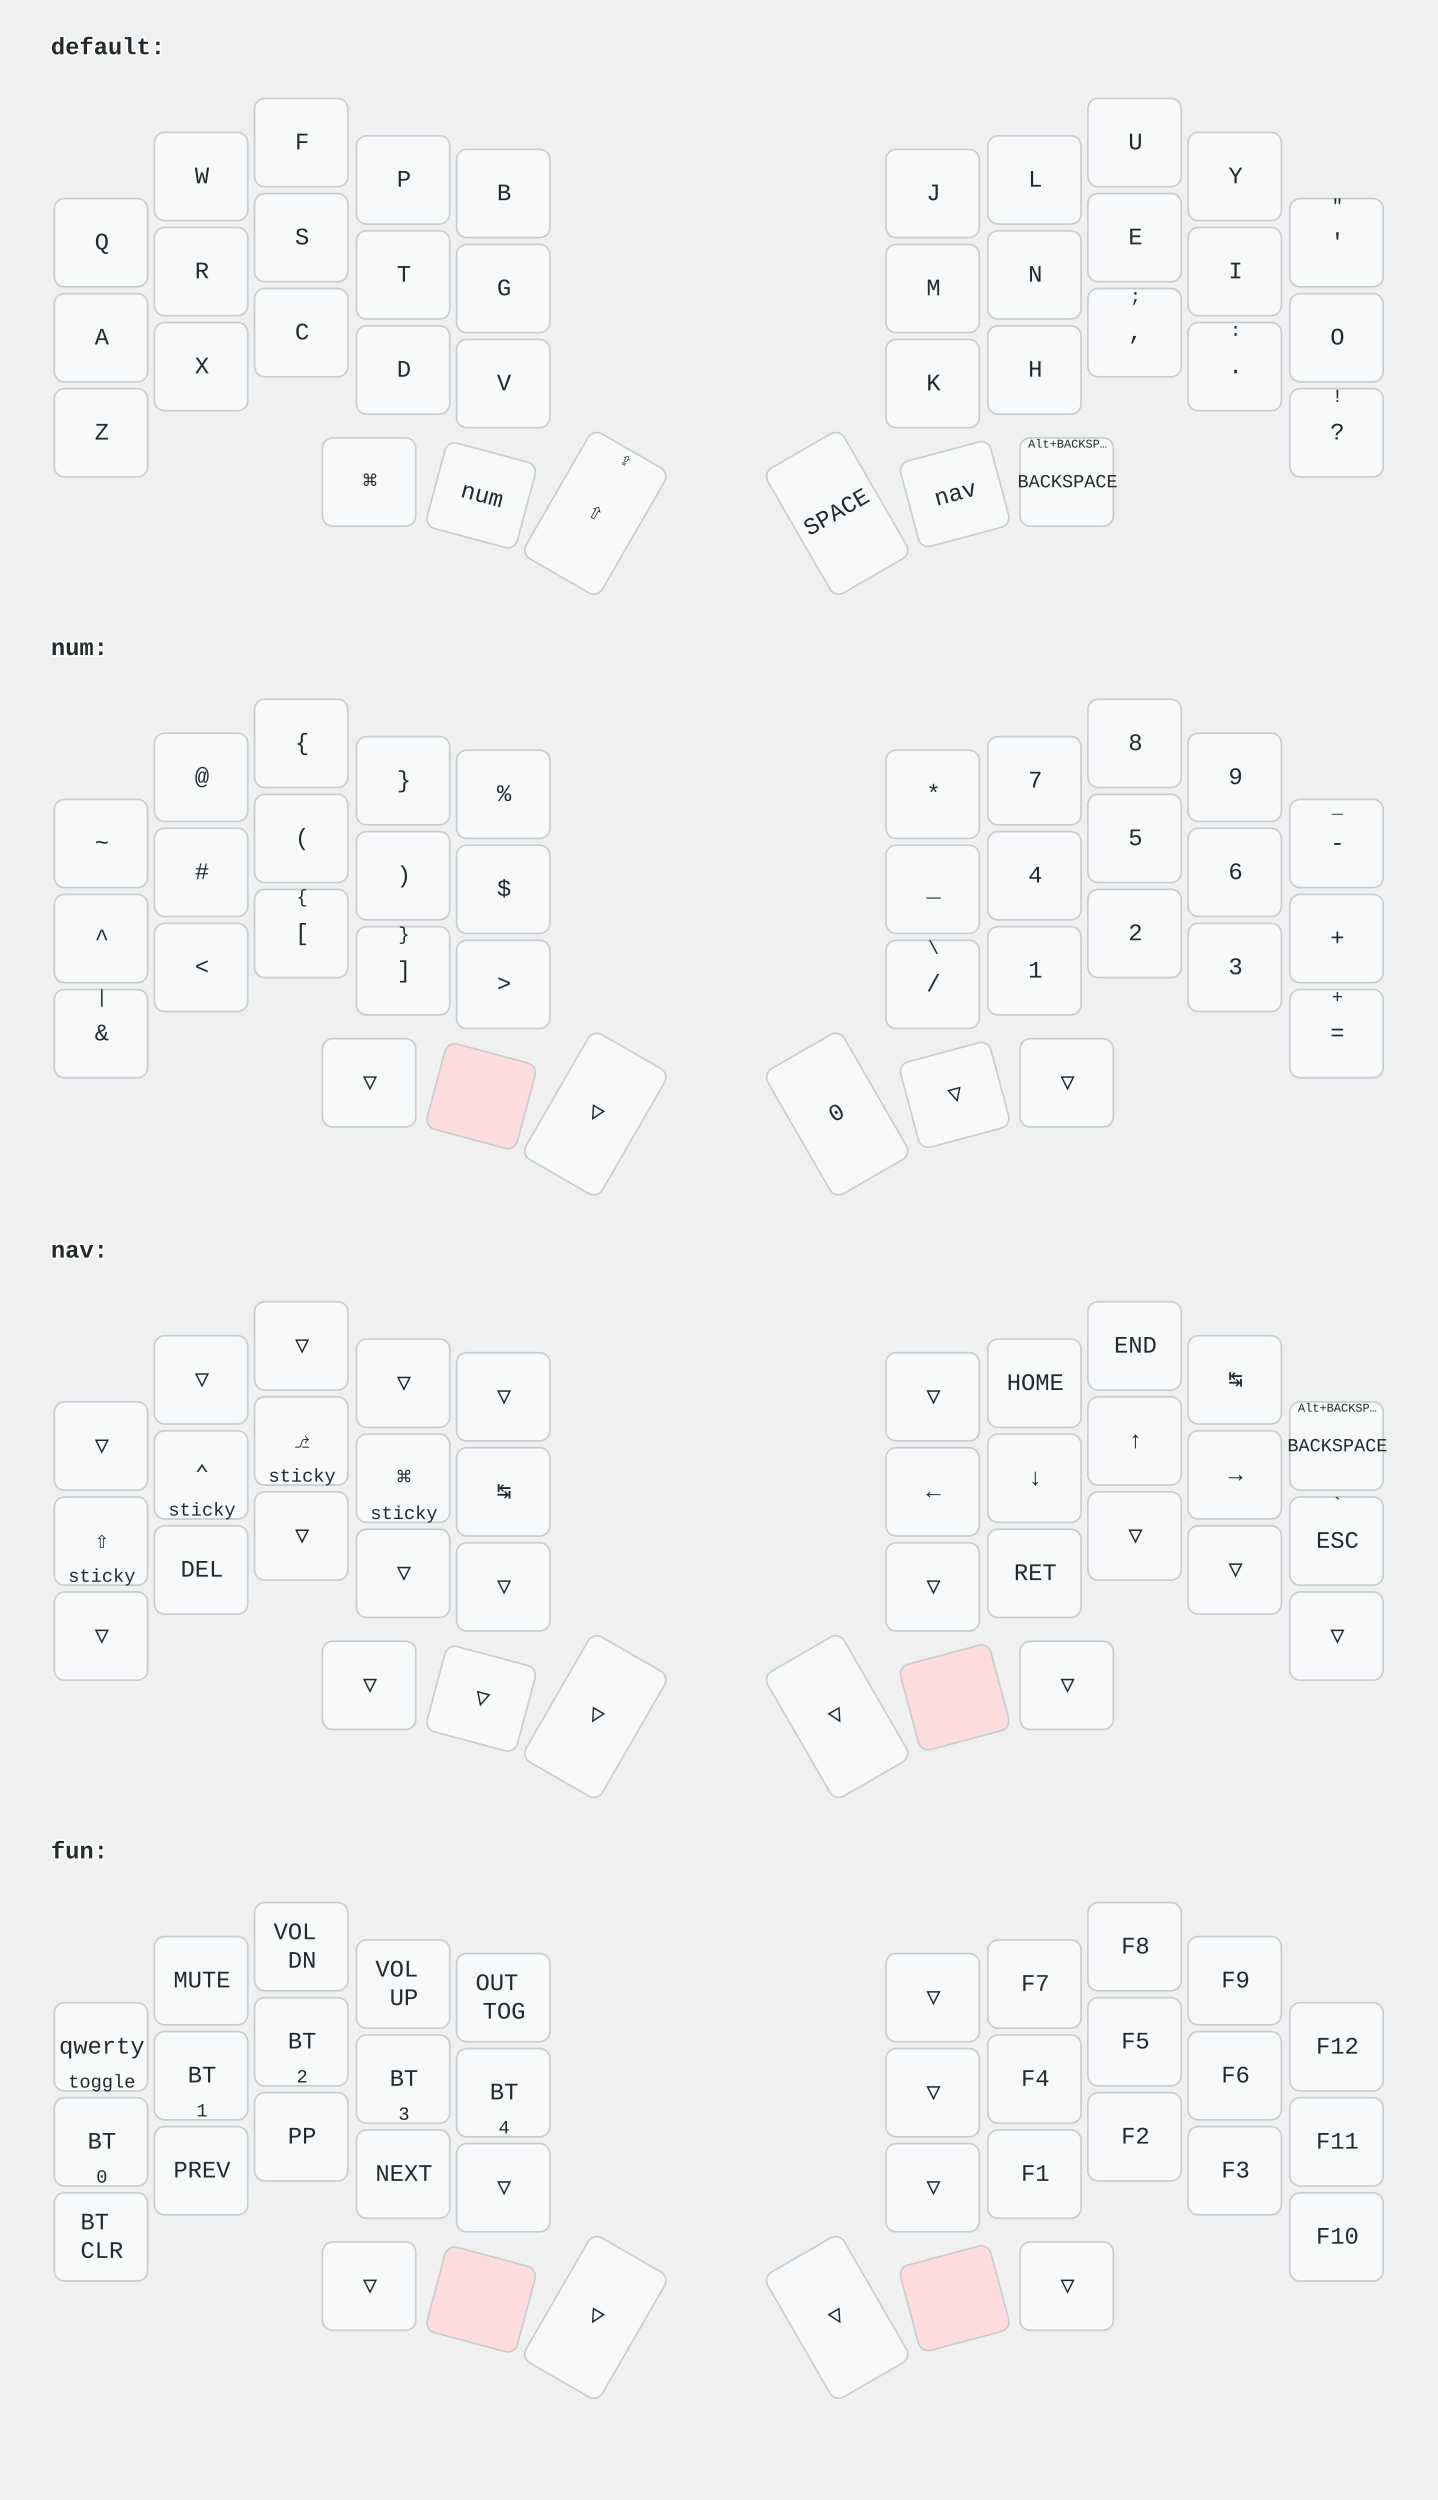
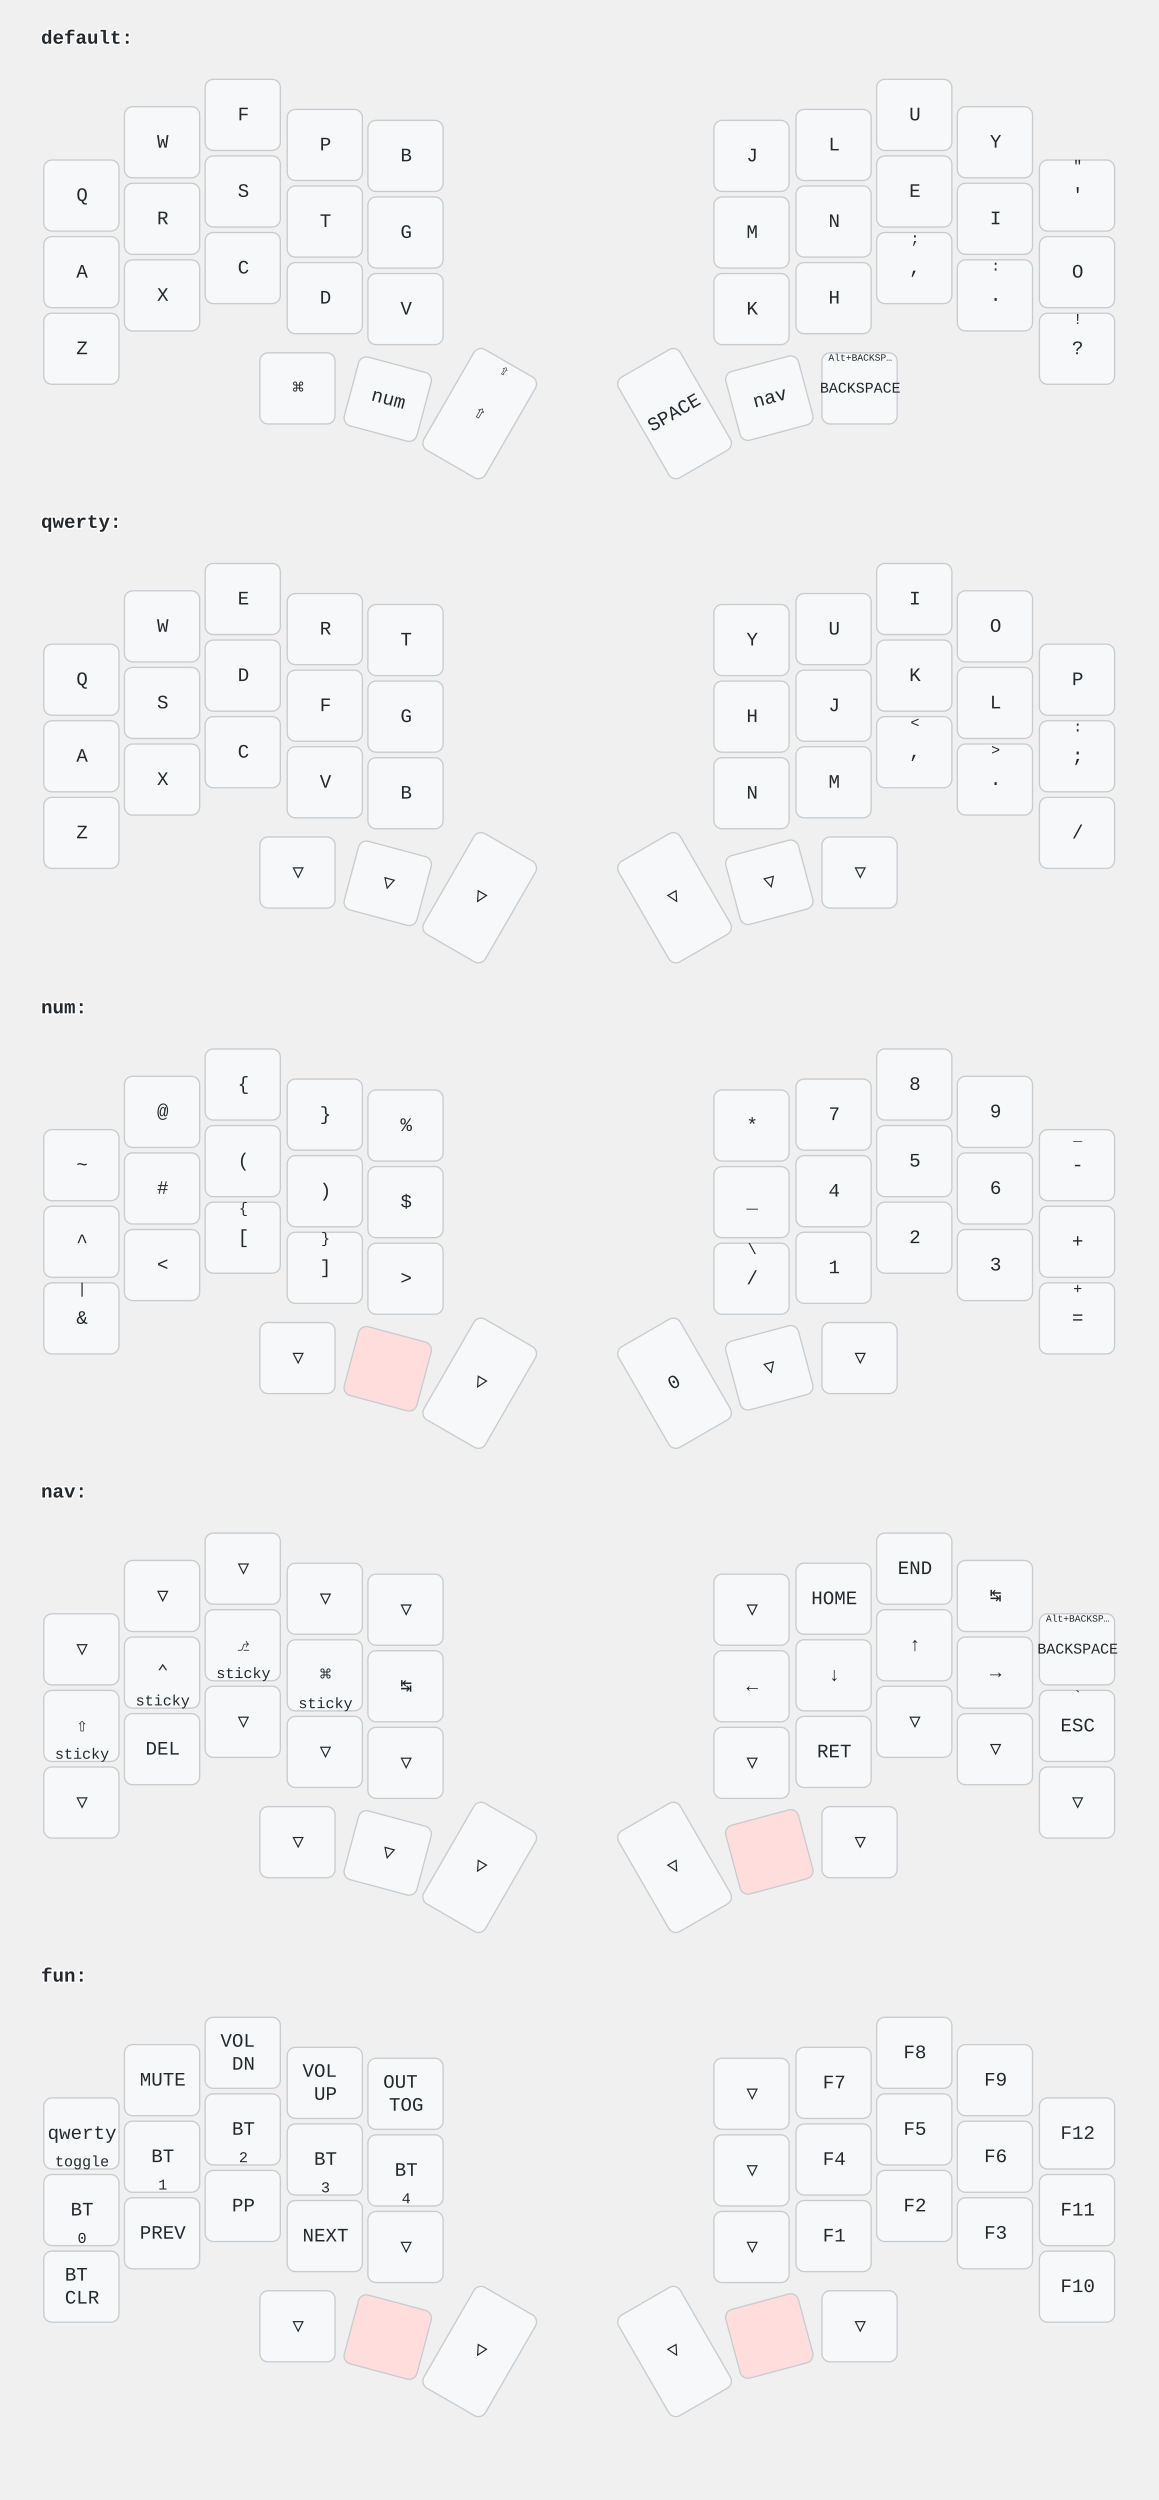
- <svg xmlns="http://www.w3.org/2000/svg" width="847" height="1473" viewBox="0 0 847 1473" class="keymap">
+ <svg xmlns="http://www.w3.org/2000/svg" width="847" height="1828" viewBox="0 0 847 1828" class="keymap">
  <style>/* font and background color specifications */
svg {
    font-family: SFMono-Regular,Consolas,Liberation Mono,Menlo,monospace;
    font-size: 14px;
    font-kerning: normal;
    text-rendering: optimizeLegibility;
    fill: #24292e;
}

/* default key styling */
rect {
    fill: #f6f8fa;
    stroke: #c9cccf;
    stroke-width: 1;
}

/* color accent for combo boxes */
rect.combo {
    fill: #cdf;
}

/* color accent for held keys */
rect.held, rect.combo.held {
    fill: #fdd;
}

/* color accent for ghost (optional) keys */
rect.ghost, rect.combo.ghost {
    fill: #ddd;
}

text {
    text-anchor: middle;
    dominant-baseline: middle;
}

/* styling for layer labels */
text.label {
    font-weight: bold;
    text-anchor: start;
    stroke: white;
    stroke-width: 2;
    paint-order: stroke;
}

/* styling for combo tap, and key hold/shifted label text */
text.combo, text.hold, text.shifted {
    font-size: 11px;
}

text.hold {
    text-anchor: middle;
    dominant-baseline: auto;
}

text.shifted {
    text-anchor: middle;
    dominant-baseline: hanging;
}

/* styling for hold/shifted label text in combo box */
text.combo.hold, text.combo.shifted {
    font-size: 8px;
}

/* styling for combo dendrons */
path {
    stroke-width: 1;
    stroke: gray;
    fill: none;
}
</style>
  <g transform="translate(30, 0)" class="layer-default">
    <text x="0" y="28" class="label" id="default">default:</text>
    <g transform="translate(0, 56)">
      <g transform="translate(30, 87)" class="key keypos-0">
        <rect rx="6" ry="6" x="-28" y="-26" width="55" height="52" class="key" />
        <text x="0" y="0" class="key tap">Q</text>
      </g>
      <g transform="translate(89, 48)" class="key keypos-1">
        <rect rx="6" ry="6" x="-28" y="-26" width="55" height="52" class="key" />
        <text x="0" y="0" class="key tap">W</text>
      </g>
      <g transform="translate(148, 28)" class="key keypos-2">
        <rect rx="6" ry="6" x="-28" y="-26" width="55" height="52" class="key" />
        <text x="0" y="0" class="key tap">F</text>
      </g>
      <g transform="translate(208, 50)" class="key keypos-3">
        <rect rx="6" ry="6" x="-28" y="-26" width="55" height="52" class="key" />
        <text x="0" y="0" class="key tap">P</text>
      </g>
      <g transform="translate(267, 58)" class="key keypos-4">
        <rect rx="6" ry="6" x="-28" y="-26" width="55" height="52" class="key" />
        <text x="0" y="0" class="key tap">B</text>
      </g>
      <g transform="translate(520, 58)" class="key keypos-5">
        <rect rx="6" ry="6" x="-28" y="-26" width="55" height="52" class="key" />
        <text x="0" y="0" class="key tap">J</text>
      </g>
      <g transform="translate(580, 50)" class="key keypos-6">
        <rect rx="6" ry="6" x="-28" y="-26" width="55" height="52" class="key" />
        <text x="0" y="0" class="key tap">L</text>
      </g>
      <g transform="translate(639, 28)" class="key keypos-7">
        <rect rx="6" ry="6" x="-28" y="-26" width="55" height="52" class="key" />
        <text x="0" y="0" class="key tap">U</text>
      </g>
      <g transform="translate(698, 48)" class="key keypos-8">
        <rect rx="6" ry="6" x="-28" y="-26" width="55" height="52" class="key" />
        <text x="0" y="0" class="key tap">Y</text>
      </g>
      <g transform="translate(758, 87)" class="key keypos-9">
        <rect rx="6" ry="6" x="-28" y="-26" width="55" height="52" class="key" />
        <text x="0" y="0" class="key tap">'</text>
        <text x="0" y="-24" class="key shifted">"</text>
      </g>
      <g transform="translate(30, 143)" class="key keypos-10">
        <rect rx="6" ry="6" x="-28" y="-26" width="55" height="52" class="key" />
        <text x="0" y="0" class="key tap">A</text>
      </g>
      <g transform="translate(89, 104)" class="key keypos-11">
        <rect rx="6" ry="6" x="-28" y="-26" width="55" height="52" class="key" />
        <text x="0" y="0" class="key tap">R</text>
      </g>
      <g transform="translate(148, 84)" class="key keypos-12">
        <rect rx="6" ry="6" x="-28" y="-26" width="55" height="52" class="key" />
        <text x="0" y="0" class="key tap">S</text>
      </g>
      <g transform="translate(208, 106)" class="key keypos-13">
        <rect rx="6" ry="6" x="-28" y="-26" width="55" height="52" class="key" />
        <text x="0" y="0" class="key tap">T</text>
      </g>
      <g transform="translate(267, 114)" class="key keypos-14">
        <rect rx="6" ry="6" x="-28" y="-26" width="55" height="52" class="key" />
        <text x="0" y="0" class="key tap">G</text>
      </g>
      <g transform="translate(520, 114)" class="key keypos-15">
        <rect rx="6" ry="6" x="-28" y="-26" width="55" height="52" class="key" />
        <text x="0" y="0" class="key tap">M</text>
      </g>
      <g transform="translate(580, 106)" class="key keypos-16">
        <rect rx="6" ry="6" x="-28" y="-26" width="55" height="52" class="key" />
        <text x="0" y="0" class="key tap">N</text>
      </g>
      <g transform="translate(639, 84)" class="key keypos-17">
        <rect rx="6" ry="6" x="-28" y="-26" width="55" height="52" class="key" />
        <text x="0" y="0" class="key tap">E</text>
      </g>
      <g transform="translate(698, 104)" class="key keypos-18">
        <rect rx="6" ry="6" x="-28" y="-26" width="55" height="52" class="key" />
        <text x="0" y="0" class="key tap">I</text>
      </g>
      <g transform="translate(758, 143)" class="key keypos-19">
        <rect rx="6" ry="6" x="-28" y="-26" width="55" height="52" class="key" />
        <text x="0" y="0" class="key tap">O</text>
      </g>
      <g transform="translate(30, 199)" class="key keypos-20">
        <rect rx="6" ry="6" x="-28" y="-26" width="55" height="52" class="key" />
        <text x="0" y="0" class="key tap">Z</text>
      </g>
      <g transform="translate(89, 160)" class="key keypos-21">
        <rect rx="6" ry="6" x="-28" y="-26" width="55" height="52" class="key" />
        <text x="0" y="0" class="key tap">X</text>
      </g>
      <g transform="translate(148, 140)" class="key keypos-22">
        <rect rx="6" ry="6" x="-28" y="-26" width="55" height="52" class="key" />
        <text x="0" y="0" class="key tap">C</text>
      </g>
      <g transform="translate(208, 162)" class="key keypos-23">
        <rect rx="6" ry="6" x="-28" y="-26" width="55" height="52" class="key" />
        <text x="0" y="0" class="key tap">D</text>
      </g>
      <g transform="translate(267, 170)" class="key keypos-24">
        <rect rx="6" ry="6" x="-28" y="-26" width="55" height="52" class="key" />
        <text x="0" y="0" class="key tap">V</text>
      </g>
      <g transform="translate(520, 170)" class="key keypos-25">
        <rect rx="6" ry="6" x="-28" y="-26" width="55" height="52" class="key" />
        <text x="0" y="0" class="key tap">K</text>
      </g>
      <g transform="translate(580, 162)" class="key keypos-26">
        <rect rx="6" ry="6" x="-28" y="-26" width="55" height="52" class="key" />
        <text x="0" y="0" class="key tap">H</text>
      </g>
      <g transform="translate(639, 140)" class="key keypos-27">
        <rect rx="6" ry="6" x="-28" y="-26" width="55" height="52" class="key" />
        <text x="0" y="0" class="key tap">,</text>
        <text x="0" y="-24" class="key shifted">;</text>
      </g>
      <g transform="translate(698, 160)" class="key keypos-28">
        <rect rx="6" ry="6" x="-28" y="-26" width="55" height="52" class="key" />
        <text x="0" y="0" class="key tap">.</text>
        <text x="0" y="-24" class="key shifted">:</text>
      </g>
      <g transform="translate(758, 199)" class="key keypos-29">
        <rect rx="6" ry="6" x="-28" y="-26" width="55" height="52" class="key" />
        <text x="0" y="0" class="key tap">?</text>
        <text x="0" y="-24" class="key shifted">!</text>
      </g>
      <g transform="translate(188, 228)" class="key keypos-30">
        <rect rx="6" ry="6" x="-28" y="-26" width="55" height="52" class="key" />
        <text x="0" y="0" class="key tap">⌘</text>
      </g>
      <g transform="translate(254, 236) rotate(15.0)" class="key keypos-31">
        <rect rx="6" ry="6" x="-28" y="-26" width="55" height="52" class="key" />
        <a href="#num">
          <text x="0" y="0" class="key tap layer-activator">num</text>
        </a>
      </g>
      <g transform="translate(321, 246) rotate(30.0)" class="key keypos-32">
        <rect rx="6" ry="6" x="-26" y="-42" width="52" height="85" class="key" />
        <text x="0" y="0" class="key tap">⇧</text>
        <text x="0" y="-40" class="key shifted">⇪</text>
      </g>
      <g transform="translate(463, 246) rotate(-30.0)" class="key keypos-33">
        <rect rx="6" ry="6" x="-26" y="-42" width="52" height="85" class="key" />
        <text x="0" y="0" class="key tap">SPACE</text>
      </g>
      <g transform="translate(533, 235) rotate(-15.0)" class="key keypos-34">
        <rect rx="6" ry="6" x="-28" y="-26" width="55" height="52" class="key" />
        <a href="#nav">
          <text x="0" y="0" class="key tap layer-activator">nav</text>
        </a>
      </g>
      <g transform="translate(599, 228)" class="key keypos-35">
        <rect rx="6" ry="6" x="-28" y="-26" width="55" height="52" class="key" />
        <text x="0" y="0" class="key tap">
          <tspan style="font-size: 78%">BACKSPACE</tspan>
        </text>
        <text x="0" y="-24" class="key shifted">
          <tspan style="font-size: 64%">Alt+BACKSP…</tspan>
        </text>
      </g>
    </g>
  </g>
-   <g transform="translate(30, 354)" class="layer-num">
+   <g transform="translate(30, 354)" class="layer-qwerty">
+     <text x="0" y="28" class="label" id="qwerty">qwerty:</text>
+     <g transform="translate(0, 56)">
+       <g transform="translate(30, 87)" class="key keypos-0">
+         <rect rx="6" ry="6" x="-28" y="-26" width="55" height="52" class="key" />
+         <text x="0" y="0" class="key tap">Q</text>
+       </g>
+       <g transform="translate(89, 48)" class="key keypos-1">
+         <rect rx="6" ry="6" x="-28" y="-26" width="55" height="52" class="key" />
+         <text x="0" y="0" class="key tap">W</text>
+       </g>
+       <g transform="translate(148, 28)" class="key keypos-2">
+         <rect rx="6" ry="6" x="-28" y="-26" width="55" height="52" class="key" />
+         <text x="0" y="0" class="key tap">E</text>
+       </g>
+       <g transform="translate(208, 50)" class="key keypos-3">
+         <rect rx="6" ry="6" x="-28" y="-26" width="55" height="52" class="key" />
+         <text x="0" y="0" class="key tap">R</text>
+       </g>
+       <g transform="translate(267, 58)" class="key keypos-4">
+         <rect rx="6" ry="6" x="-28" y="-26" width="55" height="52" class="key" />
+         <text x="0" y="0" class="key tap">T</text>
+       </g>
+       <g transform="translate(520, 58)" class="key keypos-5">
+         <rect rx="6" ry="6" x="-28" y="-26" width="55" height="52" class="key" />
+         <text x="0" y="0" class="key tap">Y</text>
+       </g>
+       <g transform="translate(580, 50)" class="key keypos-6">
+         <rect rx="6" ry="6" x="-28" y="-26" width="55" height="52" class="key" />
+         <text x="0" y="0" class="key tap">U</text>
+       </g>
+       <g transform="translate(639, 28)" class="key keypos-7">
+         <rect rx="6" ry="6" x="-28" y="-26" width="55" height="52" class="key" />
+         <text x="0" y="0" class="key tap">I</text>
+       </g>
+       <g transform="translate(698, 48)" class="key keypos-8">
+         <rect rx="6" ry="6" x="-28" y="-26" width="55" height="52" class="key" />
+         <text x="0" y="0" class="key tap">O</text>
+       </g>
+       <g transform="translate(758, 87)" class="key keypos-9">
+         <rect rx="6" ry="6" x="-28" y="-26" width="55" height="52" class="key" />
+         <text x="0" y="0" class="key tap">P</text>
+       </g>
+       <g transform="translate(30, 143)" class="key keypos-10">
+         <rect rx="6" ry="6" x="-28" y="-26" width="55" height="52" class="key" />
+         <text x="0" y="0" class="key tap">A</text>
+       </g>
+       <g transform="translate(89, 104)" class="key keypos-11">
+         <rect rx="6" ry="6" x="-28" y="-26" width="55" height="52" class="key" />
+         <text x="0" y="0" class="key tap">S</text>
+       </g>
+       <g transform="translate(148, 84)" class="key keypos-12">
+         <rect rx="6" ry="6" x="-28" y="-26" width="55" height="52" class="key" />
+         <text x="0" y="0" class="key tap">D</text>
+       </g>
+       <g transform="translate(208, 106)" class="key keypos-13">
+         <rect rx="6" ry="6" x="-28" y="-26" width="55" height="52" class="key" />
+         <text x="0" y="0" class="key tap">F</text>
+       </g>
+       <g transform="translate(267, 114)" class="key keypos-14">
+         <rect rx="6" ry="6" x="-28" y="-26" width="55" height="52" class="key" />
+         <text x="0" y="0" class="key tap">G</text>
+       </g>
+       <g transform="translate(520, 114)" class="key keypos-15">
+         <rect rx="6" ry="6" x="-28" y="-26" width="55" height="52" class="key" />
+         <text x="0" y="0" class="key tap">H</text>
+       </g>
+       <g transform="translate(580, 106)" class="key keypos-16">
+         <rect rx="6" ry="6" x="-28" y="-26" width="55" height="52" class="key" />
+         <text x="0" y="0" class="key tap">J</text>
+       </g>
+       <g transform="translate(639, 84)" class="key keypos-17">
+         <rect rx="6" ry="6" x="-28" y="-26" width="55" height="52" class="key" />
+         <text x="0" y="0" class="key tap">K</text>
+       </g>
+       <g transform="translate(698, 104)" class="key keypos-18">
+         <rect rx="6" ry="6" x="-28" y="-26" width="55" height="52" class="key" />
+         <text x="0" y="0" class="key tap">L</text>
+       </g>
+       <g transform="translate(758, 143)" class="key keypos-19">
+         <rect rx="6" ry="6" x="-28" y="-26" width="55" height="52" class="key" />
+         <text x="0" y="0" class="key tap">;</text>
+         <text x="0" y="-24" class="key shifted">:</text>
+       </g>
+       <g transform="translate(30, 199)" class="key keypos-20">
+         <rect rx="6" ry="6" x="-28" y="-26" width="55" height="52" class="key" />
+         <text x="0" y="0" class="key tap">Z</text>
+       </g>
+       <g transform="translate(89, 160)" class="key keypos-21">
+         <rect rx="6" ry="6" x="-28" y="-26" width="55" height="52" class="key" />
+         <text x="0" y="0" class="key tap">X</text>
+       </g>
+       <g transform="translate(148, 140)" class="key keypos-22">
+         <rect rx="6" ry="6" x="-28" y="-26" width="55" height="52" class="key" />
+         <text x="0" y="0" class="key tap">C</text>
+       </g>
+       <g transform="translate(208, 162)" class="key keypos-23">
+         <rect rx="6" ry="6" x="-28" y="-26" width="55" height="52" class="key" />
+         <text x="0" y="0" class="key tap">V</text>
+       </g>
+       <g transform="translate(267, 170)" class="key keypos-24">
+         <rect rx="6" ry="6" x="-28" y="-26" width="55" height="52" class="key" />
+         <text x="0" y="0" class="key tap">B</text>
+       </g>
+       <g transform="translate(520, 170)" class="key keypos-25">
+         <rect rx="6" ry="6" x="-28" y="-26" width="55" height="52" class="key" />
+         <text x="0" y="0" class="key tap">N</text>
+       </g>
+       <g transform="translate(580, 162)" class="key keypos-26">
+         <rect rx="6" ry="6" x="-28" y="-26" width="55" height="52" class="key" />
+         <text x="0" y="0" class="key tap">M</text>
+       </g>
+       <g transform="translate(639, 140)" class="key keypos-27">
+         <rect rx="6" ry="6" x="-28" y="-26" width="55" height="52" class="key" />
+         <text x="0" y="0" class="key tap">,</text>
+         <text x="0" y="-24" class="key shifted">&lt;</text>
+       </g>
+       <g transform="translate(698, 160)" class="key keypos-28">
+         <rect rx="6" ry="6" x="-28" y="-26" width="55" height="52" class="key" />
+         <text x="0" y="0" class="key tap">.</text>
+         <text x="0" y="-24" class="key shifted">&gt;</text>
+       </g>
+       <g transform="translate(758, 199)" class="key keypos-29">
+         <rect rx="6" ry="6" x="-28" y="-26" width="55" height="52" class="key" />
+         <text x="0" y="0" class="key tap">/</text>
+       </g>
+       <g transform="translate(188, 228)" class="key trans keypos-30">
+         <rect rx="6" ry="6" x="-28" y="-26" width="55" height="52" class="key trans" />
+         <text x="0" y="0" class="key trans tap">▽</text>
+       </g>
+       <g transform="translate(254, 236) rotate(15.0)" class="key trans keypos-31">
+         <rect rx="6" ry="6" x="-28" y="-26" width="55" height="52" class="key trans" />
+         <text x="0" y="0" class="key trans tap">▽</text>
+       </g>
+       <g transform="translate(321, 246) rotate(30.0)" class="key trans keypos-32">
+         <rect rx="6" ry="6" x="-26" y="-42" width="52" height="85" class="key trans" />
+         <text x="0" y="0" class="key trans tap">▽</text>
+       </g>
+       <g transform="translate(463, 246) rotate(-30.0)" class="key trans keypos-33">
+         <rect rx="6" ry="6" x="-26" y="-42" width="52" height="85" class="key trans" />
+         <text x="0" y="0" class="key trans tap">▽</text>
+       </g>
+       <g transform="translate(533, 235) rotate(-15.0)" class="key trans keypos-34">
+         <rect rx="6" ry="6" x="-28" y="-26" width="55" height="52" class="key trans" />
+         <text x="0" y="0" class="key trans tap">▽</text>
+       </g>
+       <g transform="translate(599, 228)" class="key trans keypos-35">
+         <rect rx="6" ry="6" x="-28" y="-26" width="55" height="52" class="key trans" />
+         <text x="0" y="0" class="key trans tap">▽</text>
+       </g>
+     </g>
+   </g>
+   <g transform="translate(30, 709)" class="layer-num">
    <text x="0" y="28" class="label" id="num">num:</text>
    <g transform="translate(0, 56)">
      <g transform="translate(30, 87)" class="key keypos-0">
        <rect rx="6" ry="6" x="-28" y="-26" width="55" height="52" class="key" />
        <text x="0" y="0" class="key tap">~</text>
      </g>
      <g transform="translate(89, 48)" class="key keypos-1">
        <rect rx="6" ry="6" x="-28" y="-26" width="55" height="52" class="key" />
        <text x="0" y="0" class="key tap">@</text>
      </g>
      <g transform="translate(148, 28)" class="key keypos-2">
        <rect rx="6" ry="6" x="-28" y="-26" width="55" height="52" class="key" />
        <text x="0" y="0" class="key tap">{</text>
      </g>
      <g transform="translate(208, 50)" class="key keypos-3">
        <rect rx="6" ry="6" x="-28" y="-26" width="55" height="52" class="key" />
        <text x="0" y="0" class="key tap">}</text>
      </g>
      <g transform="translate(267, 58)" class="key keypos-4">
        <rect rx="6" ry="6" x="-28" y="-26" width="55" height="52" class="key" />
        <text x="0" y="0" class="key tap">%</text>
      </g>
      <g transform="translate(520, 58)" class="key keypos-5">
        <rect rx="6" ry="6" x="-28" y="-26" width="55" height="52" class="key" />
        <text x="0" y="0" class="key tap">*</text>
      </g>
      <g transform="translate(580, 50)" class="key keypos-6">
        <rect rx="6" ry="6" x="-28" y="-26" width="55" height="52" class="key" />
        <text x="0" y="0" class="key tap">7</text>
      </g>
      <g transform="translate(639, 28)" class="key keypos-7">
        <rect rx="6" ry="6" x="-28" y="-26" width="55" height="52" class="key" />
        <text x="0" y="0" class="key tap">8</text>
      </g>
      <g transform="translate(698, 48)" class="key keypos-8">
        <rect rx="6" ry="6" x="-28" y="-26" width="55" height="52" class="key" />
        <text x="0" y="0" class="key tap">9</text>
      </g>
      <g transform="translate(758, 87)" class="key keypos-9">
        <rect rx="6" ry="6" x="-28" y="-26" width="55" height="52" class="key" />
        <text x="0" y="0" class="key tap">-</text>
        <text x="0" y="-24" class="key shifted">_</text>
      </g>
      <g transform="translate(30, 143)" class="key keypos-10">
        <rect rx="6" ry="6" x="-28" y="-26" width="55" height="52" class="key" />
        <text x="0" y="0" class="key tap">^</text>
      </g>
      <g transform="translate(89, 104)" class="key keypos-11">
        <rect rx="6" ry="6" x="-28" y="-26" width="55" height="52" class="key" />
        <text x="0" y="0" class="key tap">#</text>
      </g>
      <g transform="translate(148, 84)" class="key keypos-12">
        <rect rx="6" ry="6" x="-28" y="-26" width="55" height="52" class="key" />
        <text x="0" y="0" class="key tap">(</text>
      </g>
      <g transform="translate(208, 106)" class="key keypos-13">
        <rect rx="6" ry="6" x="-28" y="-26" width="55" height="52" class="key" />
        <text x="0" y="0" class="key tap">)</text>
      </g>
      <g transform="translate(267, 114)" class="key keypos-14">
        <rect rx="6" ry="6" x="-28" y="-26" width="55" height="52" class="key" />
        <text x="0" y="0" class="key tap">$</text>
      </g>
      <g transform="translate(520, 114)" class="key keypos-15">
        <rect rx="6" ry="6" x="-28" y="-26" width="55" height="52" class="key" />
        <text x="0" y="0" class="key tap">_</text>
      </g>
      <g transform="translate(580, 106)" class="key keypos-16">
        <rect rx="6" ry="6" x="-28" y="-26" width="55" height="52" class="key" />
        <text x="0" y="0" class="key tap">4</text>
      </g>
      <g transform="translate(639, 84)" class="key keypos-17">
        <rect rx="6" ry="6" x="-28" y="-26" width="55" height="52" class="key" />
        <text x="0" y="0" class="key tap">5</text>
      </g>
      <g transform="translate(698, 104)" class="key keypos-18">
        <rect rx="6" ry="6" x="-28" y="-26" width="55" height="52" class="key" />
        <text x="0" y="0" class="key tap">6</text>
      </g>
      <g transform="translate(758, 143)" class="key keypos-19">
        <rect rx="6" ry="6" x="-28" y="-26" width="55" height="52" class="key" />
        <text x="0" y="0" class="key tap">+</text>
      </g>
      <g transform="translate(30, 199)" class="key keypos-20">
        <rect rx="6" ry="6" x="-28" y="-26" width="55" height="52" class="key" />
        <text x="0" y="0" class="key tap">&amp;</text>
        <text x="0" y="-24" class="key shifted">|</text>
      </g>
      <g transform="translate(89, 160)" class="key keypos-21">
        <rect rx="6" ry="6" x="-28" y="-26" width="55" height="52" class="key" />
        <text x="0" y="0" class="key tap">&lt;</text>
      </g>
      <g transform="translate(148, 140)" class="key keypos-22">
        <rect rx="6" ry="6" x="-28" y="-26" width="55" height="52" class="key" />
        <text x="0" y="0" class="key tap">[</text>
        <text x="0" y="-24" class="key shifted">{</text>
      </g>
      <g transform="translate(208, 162)" class="key keypos-23">
        <rect rx="6" ry="6" x="-28" y="-26" width="55" height="52" class="key" />
        <text x="0" y="0" class="key tap">]</text>
        <text x="0" y="-24" class="key shifted">}</text>
      </g>
      <g transform="translate(267, 170)" class="key keypos-24">
        <rect rx="6" ry="6" x="-28" y="-26" width="55" height="52" class="key" />
        <text x="0" y="0" class="key tap">&gt;</text>
      </g>
      <g transform="translate(520, 170)" class="key keypos-25">
        <rect rx="6" ry="6" x="-28" y="-26" width="55" height="52" class="key" />
        <text x="0" y="0" class="key tap">/</text>
        <text x="0" y="-24" class="key shifted">\</text>
      </g>
      <g transform="translate(580, 162)" class="key keypos-26">
        <rect rx="6" ry="6" x="-28" y="-26" width="55" height="52" class="key" />
        <text x="0" y="0" class="key tap">1</text>
      </g>
      <g transform="translate(639, 140)" class="key keypos-27">
        <rect rx="6" ry="6" x="-28" y="-26" width="55" height="52" class="key" />
        <text x="0" y="0" class="key tap">2</text>
      </g>
      <g transform="translate(698, 160)" class="key keypos-28">
        <rect rx="6" ry="6" x="-28" y="-26" width="55" height="52" class="key" />
        <text x="0" y="0" class="key tap">3</text>
      </g>
      <g transform="translate(758, 199)" class="key keypos-29">
        <rect rx="6" ry="6" x="-28" y="-26" width="55" height="52" class="key" />
        <text x="0" y="0" class="key tap">=</text>
        <text x="0" y="-24" class="key shifted">+</text>
      </g>
      <g transform="translate(188, 228)" class="key trans keypos-30">
        <rect rx="6" ry="6" x="-28" y="-26" width="55" height="52" class="key trans" />
        <text x="0" y="0" class="key trans tap">▽</text>
      </g>
      <g transform="translate(254, 236) rotate(15.0)" class="key held keypos-31">
        <rect rx="6" ry="6" x="-28" y="-26" width="55" height="52" class="key held" />
      </g>
      <g transform="translate(321, 246) rotate(30.0)" class="key trans keypos-32">
        <rect rx="6" ry="6" x="-26" y="-42" width="52" height="85" class="key trans" />
        <text x="0" y="0" class="key trans tap">▽</text>
      </g>
      <g transform="translate(463, 246) rotate(-30.0)" class="key keypos-33">
        <rect rx="6" ry="6" x="-26" y="-42" width="52" height="85" class="key" />
        <text x="0" y="0" class="key tap">0</text>
      </g>
      <g transform="translate(533, 235) rotate(-15.0)" class="key trans keypos-34">
        <rect rx="6" ry="6" x="-28" y="-26" width="55" height="52" class="key trans" />
        <text x="0" y="0" class="key trans tap">▽</text>
      </g>
      <g transform="translate(599, 228)" class="key trans keypos-35">
        <rect rx="6" ry="6" x="-28" y="-26" width="55" height="52" class="key trans" />
        <text x="0" y="0" class="key trans tap">▽</text>
      </g>
    </g>
  </g>
-   <g transform="translate(30, 709)" class="layer-nav">
+   <g transform="translate(30, 1063)" class="layer-nav">
    <text x="0" y="28" class="label" id="nav">nav:</text>
    <g transform="translate(0, 56)">
      <g transform="translate(30, 87)" class="key trans keypos-0">
        <rect rx="6" ry="6" x="-28" y="-26" width="55" height="52" class="key trans" />
        <text x="0" y="0" class="key trans tap">▽</text>
      </g>
      <g transform="translate(89, 48)" class="key trans keypos-1">
        <rect rx="6" ry="6" x="-28" y="-26" width="55" height="52" class="key trans" />
        <text x="0" y="0" class="key trans tap">▽</text>
      </g>
      <g transform="translate(148, 28)" class="key trans keypos-2">
        <rect rx="6" ry="6" x="-28" y="-26" width="55" height="52" class="key trans" />
        <text x="0" y="0" class="key trans tap">▽</text>
      </g>
      <g transform="translate(208, 50)" class="key trans keypos-3">
        <rect rx="6" ry="6" x="-28" y="-26" width="55" height="52" class="key trans" />
        <text x="0" y="0" class="key trans tap">▽</text>
      </g>
      <g transform="translate(267, 58)" class="key trans keypos-4">
        <rect rx="6" ry="6" x="-28" y="-26" width="55" height="52" class="key trans" />
        <text x="0" y="0" class="key trans tap">▽</text>
      </g>
      <g transform="translate(520, 58)" class="key trans keypos-5">
        <rect rx="6" ry="6" x="-28" y="-26" width="55" height="52" class="key trans" />
        <text x="0" y="0" class="key trans tap">▽</text>
      </g>
      <g transform="translate(580, 50)" class="key keypos-6">
        <rect rx="6" ry="6" x="-28" y="-26" width="55" height="52" class="key" />
        <text x="0" y="0" class="key tap">HOME</text>
      </g>
      <g transform="translate(639, 28)" class="key keypos-7">
        <rect rx="6" ry="6" x="-28" y="-26" width="55" height="52" class="key" />
        <text x="0" y="0" class="key tap">END</text>
      </g>
      <g transform="translate(698, 48)" class="key keypos-8">
        <rect rx="6" ry="6" x="-28" y="-26" width="55" height="52" class="key" />
        <text x="0" y="0" class="key tap">↹</text>
      </g>
      <g transform="translate(758, 87)" class="key keypos-9">
        <rect rx="6" ry="6" x="-28" y="-26" width="55" height="52" class="key" />
        <text x="0" y="0" class="key tap">
          <tspan style="font-size: 78%">BACKSPACE</tspan>
        </text>
        <text x="0" y="-24" class="key shifted">
          <tspan style="font-size: 64%">Alt+BACKSP…</tspan>
        </text>
      </g>
      <g transform="translate(30, 143)" class="key keypos-10">
        <rect rx="6" ry="6" x="-28" y="-26" width="55" height="52" class="key" />
        <text x="0" y="0" class="key tap">⇧</text>
        <text x="0" y="24" class="key hold">sticky</text>
      </g>
      <g transform="translate(89, 104)" class="key keypos-11">
        <rect rx="6" ry="6" x="-28" y="-26" width="55" height="52" class="key" />
        <text x="0" y="0" class="key tap">⌃</text>
        <text x="0" y="24" class="key hold">sticky</text>
      </g>
      <g transform="translate(148, 84)" class="key keypos-12">
        <rect rx="6" ry="6" x="-28" y="-26" width="55" height="52" class="key" />
        <text x="0" y="0" class="key tap">⎇</text>
        <text x="0" y="24" class="key hold">sticky</text>
      </g>
      <g transform="translate(208, 106)" class="key keypos-13">
        <rect rx="6" ry="6" x="-28" y="-26" width="55" height="52" class="key" />
        <text x="0" y="0" class="key tap">⌘</text>
        <text x="0" y="24" class="key hold">sticky</text>
      </g>
      <g transform="translate(267, 114)" class="key keypos-14">
        <rect rx="6" ry="6" x="-28" y="-26" width="55" height="52" class="key" />
        <text x="0" y="0" class="key tap">↹</text>
      </g>
      <g transform="translate(520, 114)" class="key keypos-15">
        <rect rx="6" ry="6" x="-28" y="-26" width="55" height="52" class="key" />
        <text x="0" y="0" class="key tap">←</text>
      </g>
      <g transform="translate(580, 106)" class="key keypos-16">
        <rect rx="6" ry="6" x="-28" y="-26" width="55" height="52" class="key" />
        <text x="0" y="0" class="key tap">↓</text>
      </g>
      <g transform="translate(639, 84)" class="key keypos-17">
        <rect rx="6" ry="6" x="-28" y="-26" width="55" height="52" class="key" />
        <text x="0" y="0" class="key tap">↑</text>
      </g>
      <g transform="translate(698, 104)" class="key keypos-18">
        <rect rx="6" ry="6" x="-28" y="-26" width="55" height="52" class="key" />
        <text x="0" y="0" class="key tap">→</text>
      </g>
      <g transform="translate(758, 143)" class="key keypos-19">
        <rect rx="6" ry="6" x="-28" y="-26" width="55" height="52" class="key" />
        <text x="0" y="0" class="key tap">ESC</text>
        <text x="0" y="-24" class="key shifted">`</text>
      </g>
      <g transform="translate(30, 199)" class="key trans keypos-20">
        <rect rx="6" ry="6" x="-28" y="-26" width="55" height="52" class="key trans" />
        <text x="0" y="0" class="key trans tap">▽</text>
      </g>
      <g transform="translate(89, 160)" class="key keypos-21">
        <rect rx="6" ry="6" x="-28" y="-26" width="55" height="52" class="key" />
        <text x="0" y="0" class="key tap">DEL</text>
      </g>
      <g transform="translate(148, 140)" class="key trans keypos-22">
        <rect rx="6" ry="6" x="-28" y="-26" width="55" height="52" class="key trans" />
        <text x="0" y="0" class="key trans tap">▽</text>
      </g>
      <g transform="translate(208, 162)" class="key trans keypos-23">
        <rect rx="6" ry="6" x="-28" y="-26" width="55" height="52" class="key trans" />
        <text x="0" y="0" class="key trans tap">▽</text>
      </g>
      <g transform="translate(267, 170)" class="key trans keypos-24">
        <rect rx="6" ry="6" x="-28" y="-26" width="55" height="52" class="key trans" />
        <text x="0" y="0" class="key trans tap">▽</text>
      </g>
      <g transform="translate(520, 170)" class="key trans keypos-25">
        <rect rx="6" ry="6" x="-28" y="-26" width="55" height="52" class="key trans" />
        <text x="0" y="0" class="key trans tap">▽</text>
      </g>
      <g transform="translate(580, 162)" class="key keypos-26">
        <rect rx="6" ry="6" x="-28" y="-26" width="55" height="52" class="key" />
        <text x="0" y="0" class="key tap">RET</text>
      </g>
      <g transform="translate(639, 140)" class="key trans keypos-27">
        <rect rx="6" ry="6" x="-28" y="-26" width="55" height="52" class="key trans" />
        <text x="0" y="0" class="key trans tap">▽</text>
      </g>
      <g transform="translate(698, 160)" class="key trans keypos-28">
        <rect rx="6" ry="6" x="-28" y="-26" width="55" height="52" class="key trans" />
        <text x="0" y="0" class="key trans tap">▽</text>
      </g>
      <g transform="translate(758, 199)" class="key trans keypos-29">
        <rect rx="6" ry="6" x="-28" y="-26" width="55" height="52" class="key trans" />
        <text x="0" y="0" class="key trans tap">▽</text>
      </g>
      <g transform="translate(188, 228)" class="key trans keypos-30">
        <rect rx="6" ry="6" x="-28" y="-26" width="55" height="52" class="key trans" />
        <text x="0" y="0" class="key trans tap">▽</text>
      </g>
      <g transform="translate(254, 236) rotate(15.0)" class="key trans keypos-31">
        <rect rx="6" ry="6" x="-28" y="-26" width="55" height="52" class="key trans" />
        <text x="0" y="0" class="key trans tap">▽</text>
      </g>
      <g transform="translate(321, 246) rotate(30.0)" class="key trans keypos-32">
        <rect rx="6" ry="6" x="-26" y="-42" width="52" height="85" class="key trans" />
        <text x="0" y="0" class="key trans tap">▽</text>
      </g>
      <g transform="translate(463, 246) rotate(-30.0)" class="key trans keypos-33">
        <rect rx="6" ry="6" x="-26" y="-42" width="52" height="85" class="key trans" />
        <text x="0" y="0" class="key trans tap">▽</text>
      </g>
      <g transform="translate(533, 235) rotate(-15.0)" class="key held keypos-34">
        <rect rx="6" ry="6" x="-28" y="-26" width="55" height="52" class="key held" />
      </g>
      <g transform="translate(599, 228)" class="key trans keypos-35">
        <rect rx="6" ry="6" x="-28" y="-26" width="55" height="52" class="key trans" />
        <text x="0" y="0" class="key trans tap">▽</text>
      </g>
    </g>
  </g>
-   <g transform="translate(30, 1063)" class="layer-fun">
+   <g transform="translate(30, 1417)" class="layer-fun">
    <text x="0" y="28" class="label" id="fun">fun:</text>
    <g transform="translate(0, 56)">
      <g transform="translate(30, 87)" class="key keypos-0">
        <rect rx="6" ry="6" x="-28" y="-26" width="55" height="52" class="key" />
-         <text x="0" y="0" class="key tap">qwerty</text>
+         <a href="#qwerty">
+           <text x="0" y="0" class="key tap layer-activator">qwerty</text>
+         </a>
        <text x="0" y="24" class="key hold">toggle</text>
      </g>
      <g transform="translate(89, 48)" class="key keypos-1">
        <rect rx="6" ry="6" x="-28" y="-26" width="55" height="52" class="key" />
        <text x="0" y="0" class="key tap">MUTE</text>
      </g>
      <g transform="translate(148, 28)" class="key keypos-2">
        <rect rx="6" ry="6" x="-28" y="-26" width="55" height="52" class="key" />
        <text x="0" y="0" class="key tap">
          <tspan x="0" dy="-0.6em">VOL</tspan>
          <tspan x="0" dy="1.2em">DN</tspan>
        </text>
      </g>
      <g transform="translate(208, 50)" class="key keypos-3">
        <rect rx="6" ry="6" x="-28" y="-26" width="55" height="52" class="key" />
        <text x="0" y="0" class="key tap">
          <tspan x="0" dy="-0.6em">VOL</tspan>
          <tspan x="0" dy="1.2em">UP</tspan>
        </text>
      </g>
      <g transform="translate(267, 58)" class="key keypos-4">
        <rect rx="6" ry="6" x="-28" y="-26" width="55" height="52" class="key" />
        <text x="0" y="0" class="key tap">
          <tspan x="0" dy="-0.6em">OUT</tspan>
          <tspan x="0" dy="1.2em">TOG</tspan>
        </text>
      </g>
      <g transform="translate(520, 58)" class="key trans keypos-5">
        <rect rx="6" ry="6" x="-28" y="-26" width="55" height="52" class="key trans" />
        <text x="0" y="0" class="key trans tap">▽</text>
      </g>
      <g transform="translate(580, 50)" class="key keypos-6">
        <rect rx="6" ry="6" x="-28" y="-26" width="55" height="52" class="key" />
        <text x="0" y="0" class="key tap">F7</text>
      </g>
      <g transform="translate(639, 28)" class="key keypos-7">
        <rect rx="6" ry="6" x="-28" y="-26" width="55" height="52" class="key" />
        <text x="0" y="0" class="key tap">F8</text>
      </g>
      <g transform="translate(698, 48)" class="key keypos-8">
        <rect rx="6" ry="6" x="-28" y="-26" width="55" height="52" class="key" />
        <text x="0" y="0" class="key tap">F9</text>
      </g>
      <g transform="translate(758, 87)" class="key keypos-9">
        <rect rx="6" ry="6" x="-28" y="-26" width="55" height="52" class="key" />
        <text x="0" y="0" class="key tap">F12</text>
      </g>
      <g transform="translate(30, 143)" class="key keypos-10">
        <rect rx="6" ry="6" x="-28" y="-26" width="55" height="52" class="key" />
        <text x="0" y="0" class="key tap">BT</text>
        <text x="0" y="24" class="key hold">0</text>
      </g>
      <g transform="translate(89, 104)" class="key keypos-11">
        <rect rx="6" ry="6" x="-28" y="-26" width="55" height="52" class="key" />
        <text x="0" y="0" class="key tap">BT</text>
        <text x="0" y="24" class="key hold">1</text>
      </g>
      <g transform="translate(148, 84)" class="key keypos-12">
        <rect rx="6" ry="6" x="-28" y="-26" width="55" height="52" class="key" />
        <text x="0" y="0" class="key tap">BT</text>
        <text x="0" y="24" class="key hold">2</text>
      </g>
      <g transform="translate(208, 106)" class="key keypos-13">
        <rect rx="6" ry="6" x="-28" y="-26" width="55" height="52" class="key" />
        <text x="0" y="0" class="key tap">BT</text>
        <text x="0" y="24" class="key hold">3</text>
      </g>
      <g transform="translate(267, 114)" class="key keypos-14">
        <rect rx="6" ry="6" x="-28" y="-26" width="55" height="52" class="key" />
        <text x="0" y="0" class="key tap">BT</text>
        <text x="0" y="24" class="key hold">4</text>
      </g>
      <g transform="translate(520, 114)" class="key trans keypos-15">
        <rect rx="6" ry="6" x="-28" y="-26" width="55" height="52" class="key trans" />
        <text x="0" y="0" class="key trans tap">▽</text>
      </g>
      <g transform="translate(580, 106)" class="key keypos-16">
        <rect rx="6" ry="6" x="-28" y="-26" width="55" height="52" class="key" />
        <text x="0" y="0" class="key tap">F4</text>
      </g>
      <g transform="translate(639, 84)" class="key keypos-17">
        <rect rx="6" ry="6" x="-28" y="-26" width="55" height="52" class="key" />
        <text x="0" y="0" class="key tap">F5</text>
      </g>
      <g transform="translate(698, 104)" class="key keypos-18">
        <rect rx="6" ry="6" x="-28" y="-26" width="55" height="52" class="key" />
        <text x="0" y="0" class="key tap">F6</text>
      </g>
      <g transform="translate(758, 143)" class="key keypos-19">
        <rect rx="6" ry="6" x="-28" y="-26" width="55" height="52" class="key" />
        <text x="0" y="0" class="key tap">F11</text>
      </g>
      <g transform="translate(30, 199)" class="key keypos-20">
        <rect rx="6" ry="6" x="-28" y="-26" width="55" height="52" class="key" />
        <text x="0" y="0" class="key tap">
          <tspan x="0" dy="-0.6em">BT</tspan>
          <tspan x="0" dy="1.2em">CLR</tspan>
        </text>
      </g>
      <g transform="translate(89, 160)" class="key keypos-21">
        <rect rx="6" ry="6" x="-28" y="-26" width="55" height="52" class="key" />
        <text x="0" y="0" class="key tap">PREV</text>
      </g>
      <g transform="translate(148, 140)" class="key keypos-22">
        <rect rx="6" ry="6" x="-28" y="-26" width="55" height="52" class="key" />
        <text x="0" y="0" class="key tap">PP</text>
      </g>
      <g transform="translate(208, 162)" class="key keypos-23">
        <rect rx="6" ry="6" x="-28" y="-26" width="55" height="52" class="key" />
        <text x="0" y="0" class="key tap">NEXT</text>
      </g>
      <g transform="translate(267, 170)" class="key trans keypos-24">
        <rect rx="6" ry="6" x="-28" y="-26" width="55" height="52" class="key trans" />
        <text x="0" y="0" class="key trans tap">▽</text>
      </g>
      <g transform="translate(520, 170)" class="key trans keypos-25">
        <rect rx="6" ry="6" x="-28" y="-26" width="55" height="52" class="key trans" />
        <text x="0" y="0" class="key trans tap">▽</text>
      </g>
      <g transform="translate(580, 162)" class="key keypos-26">
        <rect rx="6" ry="6" x="-28" y="-26" width="55" height="52" class="key" />
        <text x="0" y="0" class="key tap">F1</text>
      </g>
      <g transform="translate(639, 140)" class="key keypos-27">
        <rect rx="6" ry="6" x="-28" y="-26" width="55" height="52" class="key" />
        <text x="0" y="0" class="key tap">F2</text>
      </g>
      <g transform="translate(698, 160)" class="key keypos-28">
        <rect rx="6" ry="6" x="-28" y="-26" width="55" height="52" class="key" />
        <text x="0" y="0" class="key tap">F3</text>
      </g>
      <g transform="translate(758, 199)" class="key keypos-29">
        <rect rx="6" ry="6" x="-28" y="-26" width="55" height="52" class="key" />
        <text x="0" y="0" class="key tap">F10</text>
      </g>
      <g transform="translate(188, 228)" class="key trans keypos-30">
        <rect rx="6" ry="6" x="-28" y="-26" width="55" height="52" class="key trans" />
        <text x="0" y="0" class="key trans tap">▽</text>
      </g>
      <g transform="translate(254, 236) rotate(15.0)" class="key held keypos-31">
        <rect rx="6" ry="6" x="-28" y="-26" width="55" height="52" class="key held" />
      </g>
      <g transform="translate(321, 246) rotate(30.0)" class="key trans keypos-32">
        <rect rx="6" ry="6" x="-26" y="-42" width="52" height="85" class="key trans" />
        <text x="0" y="0" class="key trans tap">▽</text>
      </g>
      <g transform="translate(463, 246) rotate(-30.0)" class="key trans keypos-33">
        <rect rx="6" ry="6" x="-26" y="-42" width="52" height="85" class="key trans" />
        <text x="0" y="0" class="key trans tap">▽</text>
      </g>
      <g transform="translate(533, 235) rotate(-15.0)" class="key held keypos-34">
        <rect rx="6" ry="6" x="-28" y="-26" width="55" height="52" class="key held" />
      </g>
      <g transform="translate(599, 228)" class="key trans keypos-35">
        <rect rx="6" ry="6" x="-28" y="-26" width="55" height="52" class="key trans" />
        <text x="0" y="0" class="key trans tap">▽</text>
      </g>
    </g>
  </g>
</svg>
